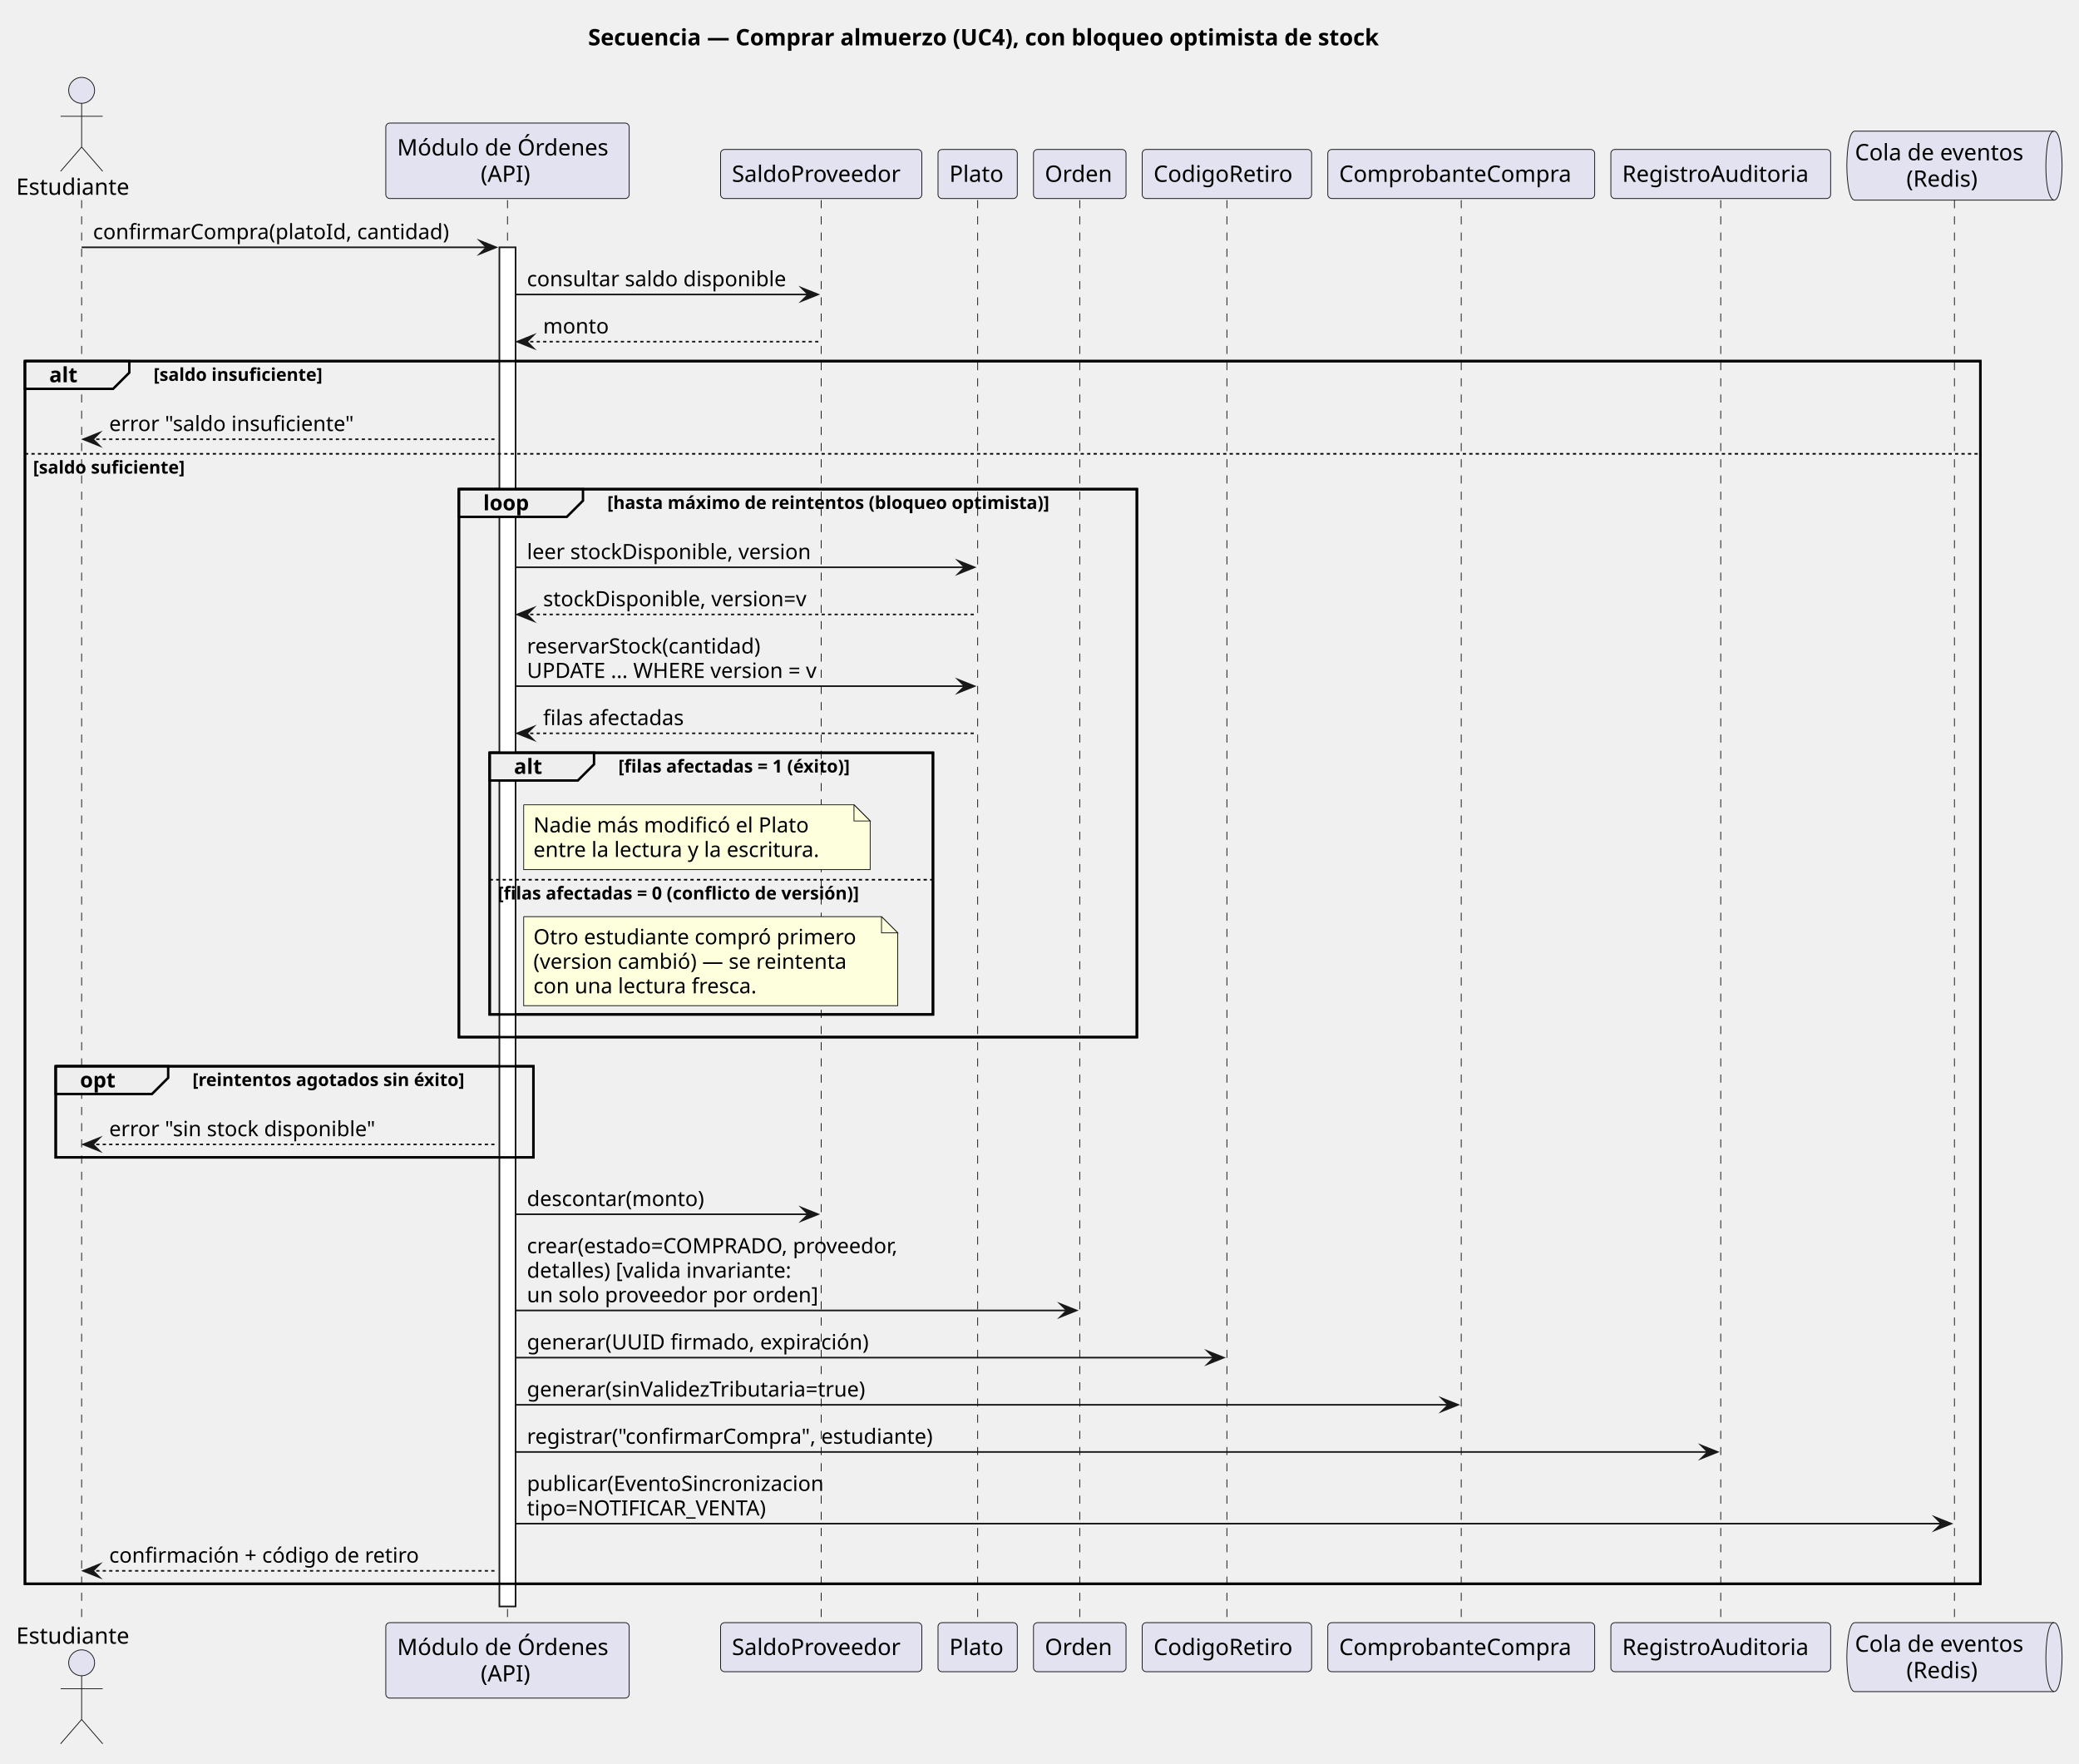
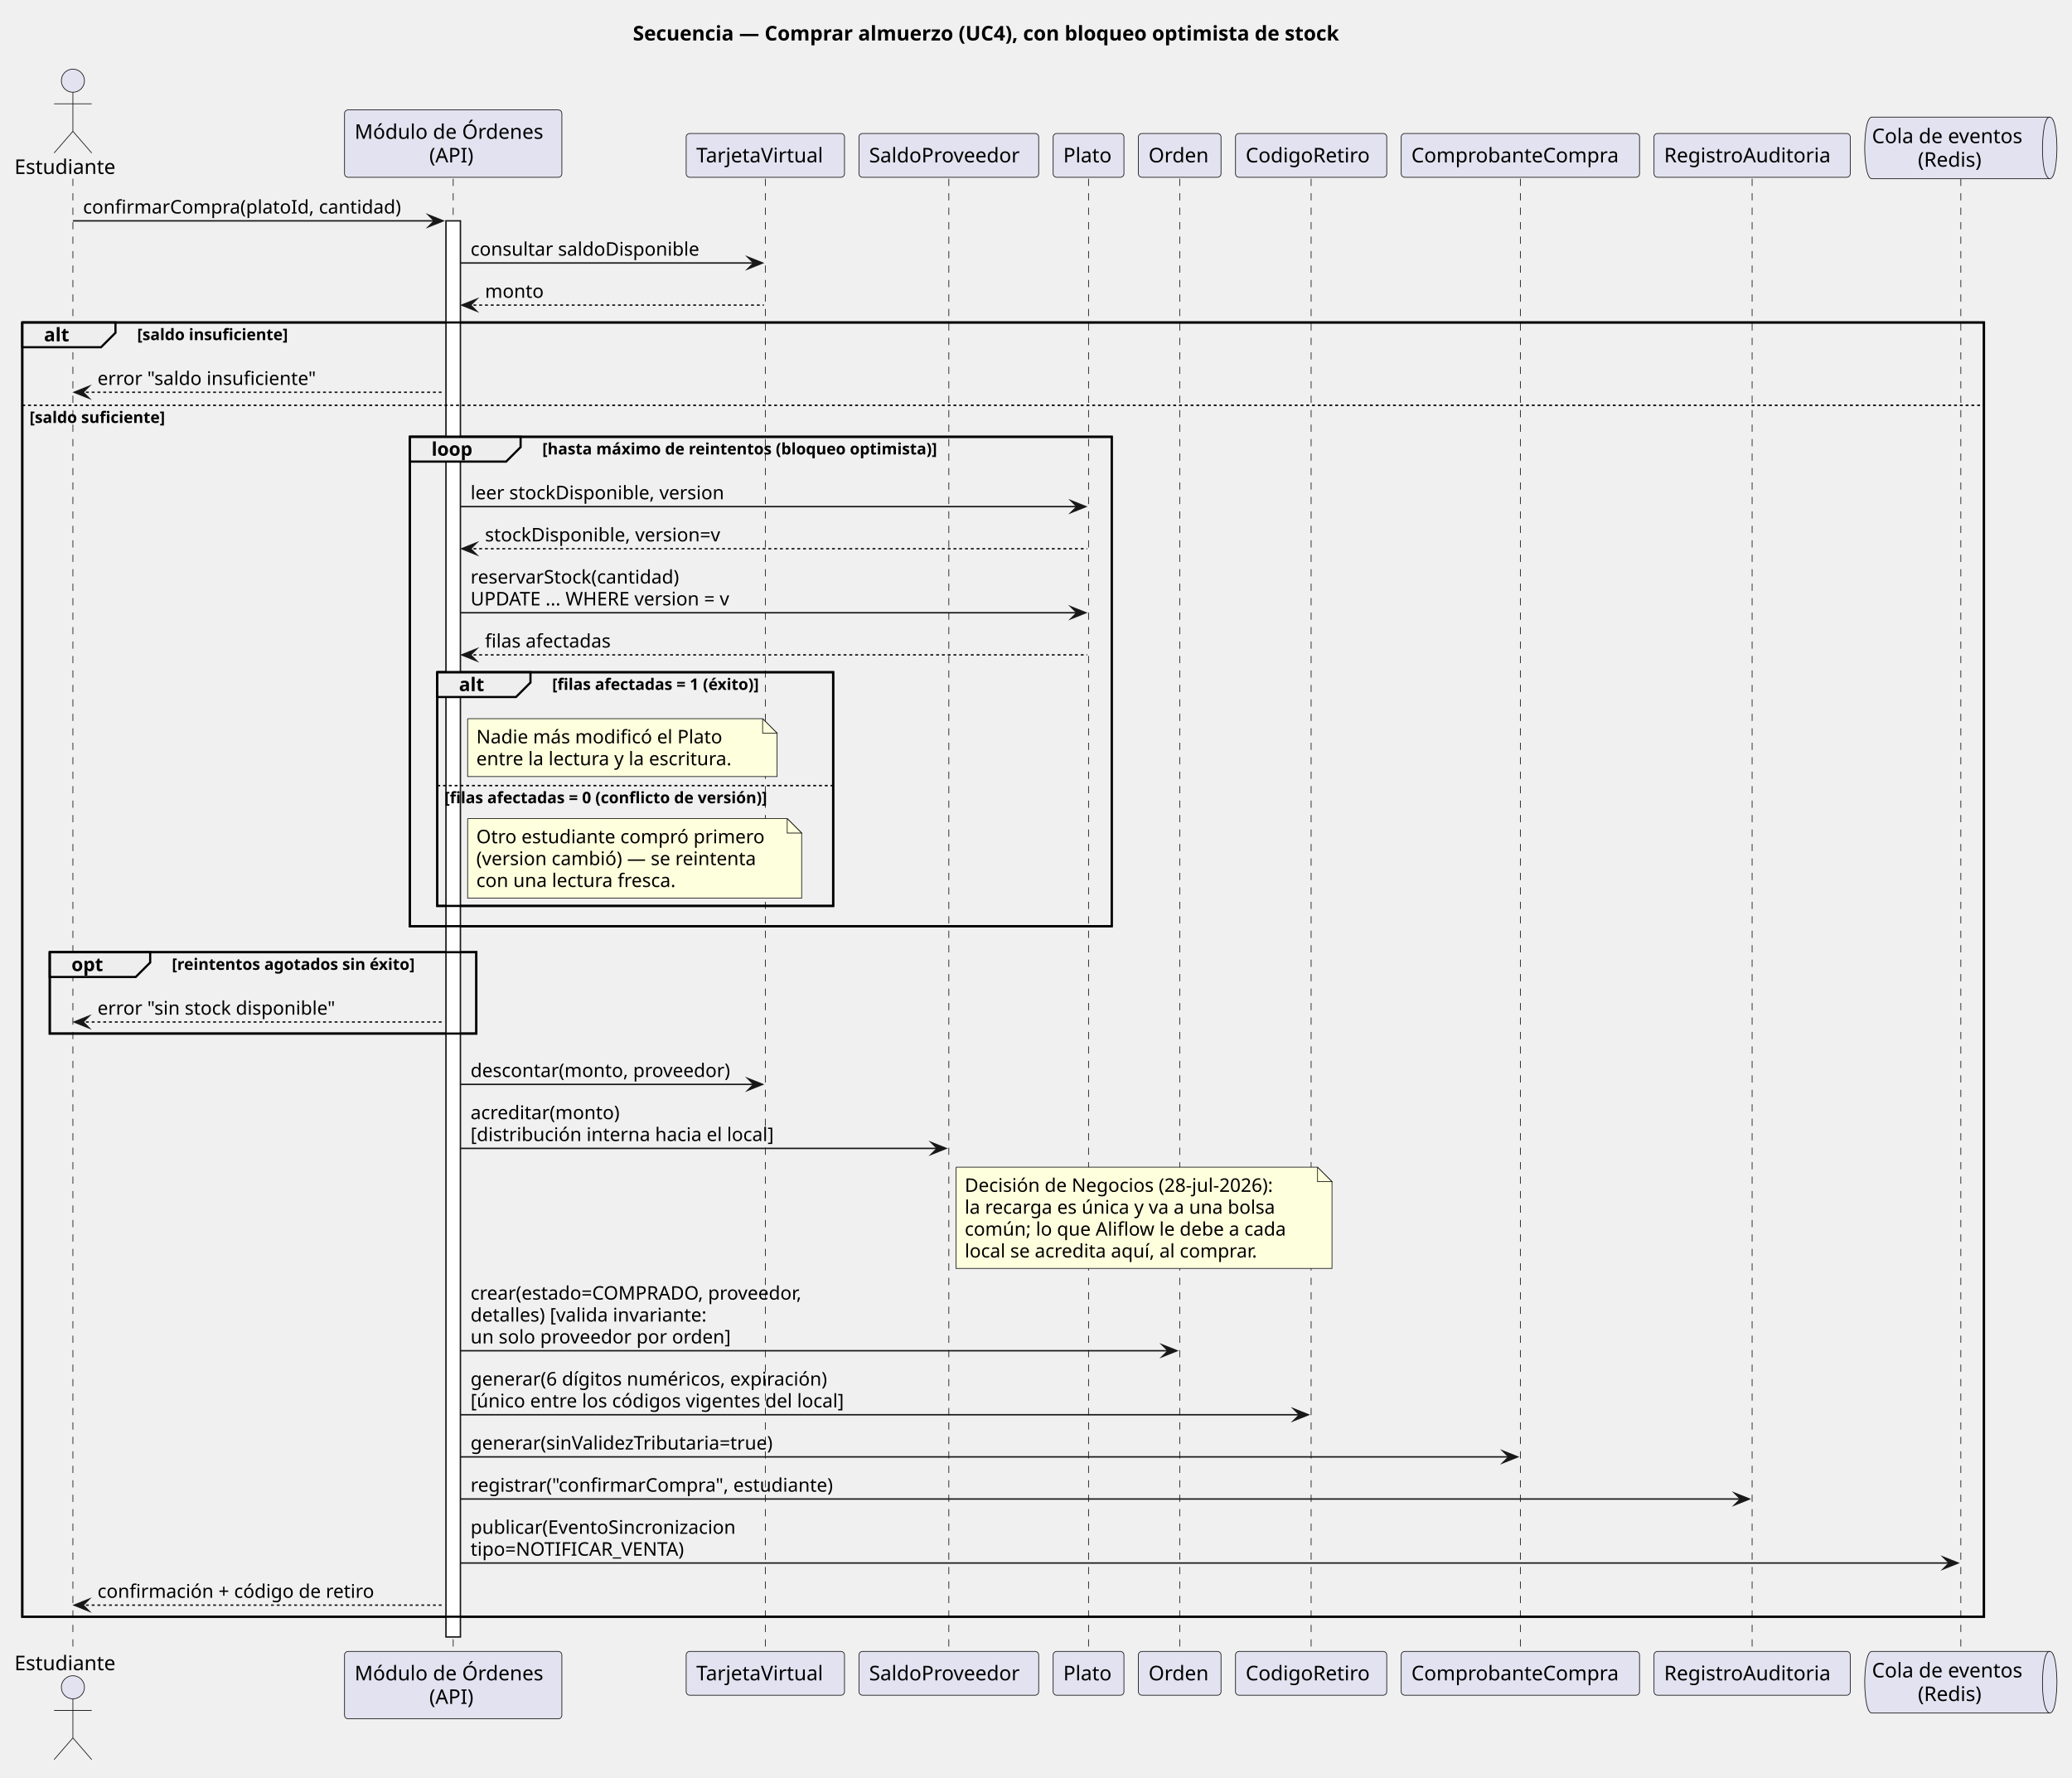
- <svg xmlns="http://www.w3.org/2000/svg" version="1.1" data-diagram-type="SEQUENCE" style="width:1284px;height:1089px;background:#FFFFFF;" width="1284px" height="1089px" viewBox="0 0 1284 1089" zoomAndPan="magnify" preserveAspectRatio="none" contentStyleType="text/css">
+ <svg xmlns="http://www.w3.org/2000/svg" version="1.1" data-diagram-type="SEQUENCE" style="width:1433px;height:1229px;background:#FFFFFF;" width="1433px" height="1229px" viewBox="0 0 1433 1229" zoomAndPan="magnify" preserveAspectRatio="none" contentStyleType="text/css">
  <defs />
  <g font-family="sans-serif" lengthAdjust="spacing">
    <g class="title" data-source-line="1">
-       <text x="363.212" y="27.995" fill="#000" font-size="14" textLength="556.124" font-weight="700">Secuencia — Comprar almuerzo (UC4), con bloqueo optimista de stock</text>
+       <text x="437.726" y="27.995" fill="#000" font-size="14" textLength="556.124" font-weight="700">Secuencia — Comprar almuerzo (UC4), con bloqueo optimista de stock</text>
    </g>
-     <rect x="15.417" y="222.992" width="1207.659" height="755.063" fill="none" style="stroke:#000;stroke-width:1.5;" />
-     <rect x="283.429" y="302.063" width="418.712" height="338.398" fill="none" style="stroke:#000;stroke-width:1.5;" />
+     <rect x="15.417" y="222.992" width="1356.688" height="894.992" fill="none" style="stroke:#000;stroke-width:1.5;" />
+     <rect x="283.429" y="302.063" width="485.407" height="338.398" fill="none" style="stroke:#000;stroke-width:1.5;" />
    <rect x="302.429" y="464.859" width="273.78" height="161.602" fill="none" style="stroke:#000;stroke-width:1.5;" />
    <rect x="34.417" y="658.461" width="295.013" height="56.266" fill="none" style="stroke:#000;stroke-width:1.5;" />
    <g>
-       <rect x="46.917" y="123.594" width="8" height="878.461" fill="#000" fill-opacity="0" />
-       <line x1="50.417" y1="123.594" x2="50.417" y2="1002.055" style="stroke:#181818;stroke-width:0.5;stroke-dasharray:5,5;" />
+       <rect x="46.917" y="123.594" width="8" height="1018.391" fill="#000" fill-opacity="0" />
+       <line x1="50.417" y1="123.594" x2="50.417" y2="1141.984" style="stroke:#181818;stroke-width:0.5;stroke-dasharray:5,5;" />
    </g>
    <g>
-       <rect x="309.929" y="123.594" width="8" height="878.461" fill="#000" fill-opacity="0" />
-       <line x1="313.429" y1="123.594" x2="313.429" y2="1002.055" style="stroke:#181818;stroke-width:0.5;stroke-dasharray:5,5;" />
+       <rect x="309.929" y="123.594" width="8" height="1018.391" fill="#000" fill-opacity="0" />
+       <line x1="313.429" y1="123.594" x2="313.429" y2="1141.984" style="stroke:#181818;stroke-width:0.5;stroke-dasharray:5,5;" />
    </g>
    <g>
-       <rect x="308.429" y="152.727" width="10" height="839.328" fill="#FFF" style="stroke:#181818;stroke-width:1;" />
+       <rect x="308.429" y="152.727" width="10" height="979.258" fill="#FFF" style="stroke:#181818;stroke-width:1;" />
    </g>
    <g>
-       <rect x="503.678" y="123.594" width="8" height="878.461" fill="#000" fill-opacity="0" />
-       <line x1="507.178" y1="123.594" x2="507.178" y2="1002.055" style="stroke:#181818;stroke-width:0.5;stroke-dasharray:5,5;" />
+       <rect x="525.806" y="123.594" width="8" height="1018.391" fill="#000" fill-opacity="0" />
+       <line x1="529.306" y1="123.594" x2="529.306" y2="1141.984" style="stroke:#181818;stroke-width:0.5;stroke-dasharray:5,5;" />
    </g>
    <g>
-       <rect x="600.307" y="123.594" width="8" height="878.461" fill="#000" fill-opacity="0" />
-       <line x1="603.807" y1="123.594" x2="603.807" y2="1002.055" style="stroke:#181818;stroke-width:0.5;stroke-dasharray:5,5;" />
+       <rect x="652.708" y="123.594" width="8" height="1018.391" fill="#000" fill-opacity="0" />
+       <line x1="656.208" y1="123.594" x2="656.208" y2="1141.984" style="stroke:#181818;stroke-width:0.5;stroke-dasharray:5,5;" />
    </g>
    <g>
-       <rect x="663.364" y="123.594" width="8" height="878.461" fill="#000" fill-opacity="0" />
-       <line x1="666.864" y1="123.594" x2="666.864" y2="1002.055" style="stroke:#181818;stroke-width:0.5;stroke-dasharray:5,5;" />
+       <rect x="749.336" y="123.594" width="8" height="1018.391" fill="#000" fill-opacity="0" />
+       <line x1="752.836" y1="123.594" x2="752.836" y2="1141.984" style="stroke:#181818;stroke-width:0.5;stroke-dasharray:5,5;" />
    </g>
    <g>
-       <rect x="754.243" y="123.594" width="8" height="878.461" fill="#000" fill-opacity="0" />
-       <line x1="757.743" y1="123.594" x2="757.743" y2="1002.055" style="stroke:#181818;stroke-width:0.5;stroke-dasharray:5,5;" />
+       <rect x="812.393" y="123.594" width="8" height="1018.391" fill="#000" fill-opacity="0" />
+       <line x1="815.893" y1="123.594" x2="815.893" y2="1141.984" style="stroke:#181818;stroke-width:0.5;stroke-dasharray:5,5;" />
    </g>
    <g>
-       <rect x="898.962" y="123.594" width="8" height="878.461" fill="#000" fill-opacity="0" />
-       <line x1="902.462" y1="123.594" x2="902.462" y2="1002.055" style="stroke:#181818;stroke-width:0.5;stroke-dasharray:5,5;" />
+       <rect x="903.272" y="123.594" width="8" height="1018.391" fill="#000" fill-opacity="0" />
+       <line x1="906.772" y1="123.594" x2="906.772" y2="1141.984" style="stroke:#181818;stroke-width:0.5;stroke-dasharray:5,5;" />
    </g>
    <g>
-       <rect x="1059.24" y="123.594" width="8" height="878.461" fill="#000" fill-opacity="0" />
-       <line x1="1062.74" y1="123.594" x2="1062.74" y2="1002.055" style="stroke:#181818;stroke-width:0.5;stroke-dasharray:5,5;" />
+       <rect x="1047.992" y="123.594" width="8" height="1018.391" fill="#000" fill-opacity="0" />
+       <line x1="1051.492" y1="123.594" x2="1051.492" y2="1141.984" style="stroke:#181818;stroke-width:0.5;stroke-dasharray:5,5;" />
    </g>
    <g>
-       <rect x="1203.576" y="123.594" width="8" height="878.461" fill="#000" fill-opacity="0" />
-       <line x1="1207.076" y1="123.594" x2="1207.076" y2="1002.055" style="stroke:#181818;stroke-width:0.5;stroke-dasharray:5,5;" />
+       <rect x="1208.27" y="123.594" width="8" height="1018.391" fill="#000" fill-opacity="0" />
+       <line x1="1211.77" y1="123.594" x2="1211.77" y2="1141.984" style="stroke:#181818;stroke-width:0.5;stroke-dasharray:5,5;" />
+     </g>
+     <g>
+       <rect x="1352.605" y="123.594" width="8" height="1018.391" fill="#000" fill-opacity="0" />
+       <line x1="1356.105" y1="123.594" x2="1356.105" y2="1141.984" style="stroke:#181818;stroke-width:0.5;stroke-dasharray:5,5;" />
    </g>
    <text x="10" y="120.292" fill="#000" font-size="14" textLength="74.833">Estudiante</text>
    <ellipse cx="50.417" cy="55.797" rx="8" ry="8" fill="#E2E2F0" style="stroke:#181818;stroke-width:0.5;" />
    <path d="M50.417,63.797 L50.417,90.797 M37.417,71.797 L63.417,71.797 M50.417,90.797 L37.417,105.797 M50.417,90.797 L63.417,105.797" style="stroke:#181818;stroke-width:0.5;" fill="none" />
    <rect x="238.271" y="76" width="150.315" height="46.594" fill="#E2E2F0" style="stroke:#181818;stroke-width:0.5;" rx="2.5" ry="2.5" />
    <text x="245.271" y="95.995" fill="#000" font-size="14" textLength="136.315">Módulo de Órdenes</text>
    <text x="296.893" y="112.292" fill="#000" font-size="14" textLength="33.072">(API)</text>
-     <rect x="445.033" y="92.297" width="124.291" height="30.297" fill="#E2E2F0" style="stroke:#181818;stroke-width:0.5;" rx="2.5" ry="2.5" />
-     <text x="452.033" y="112.292" fill="#000" font-size="14" textLength="110.291">SaldoProveedor</text>
-     <rect x="579.324" y="92.297" width="48.966" height="30.297" fill="#E2E2F0" style="stroke:#181818;stroke-width:0.5;" rx="2.5" ry="2.5" />
-     <text x="586.324" y="112.292" fill="#000" font-size="14" textLength="34.966">Plato</text>
-     <rect x="638.29" y="92.297" width="57.148" height="30.297" fill="#E2E2F0" style="stroke:#181818;stroke-width:0.5;" rx="2.5" ry="2.5" />
-     <text x="645.29" y="112.292" fill="#000" font-size="14" textLength="43.148">Orden</text>
-     <rect x="705.438" y="92.297" width="104.61" height="30.297" fill="#E2E2F0" style="stroke:#181818;stroke-width:0.5;" rx="2.5" ry="2.5" />
-     <text x="712.438" y="112.292" fill="#000" font-size="14" textLength="90.61">CodigoRetiro</text>
-     <rect x="820.048" y="92.297" width="164.828" height="30.297" fill="#E2E2F0" style="stroke:#181818;stroke-width:0.5;" rx="2.5" ry="2.5" />
-     <text x="827.048" y="112.292" fill="#000" font-size="14" textLength="150.828">ComprobanteCompra</text>
-     <rect x="994.876" y="92.297" width="135.728" height="30.297" fill="#E2E2F0" style="stroke:#181818;stroke-width:0.5;" rx="2.5" ry="2.5" />
-     <text x="1001.876" y="112.292" fill="#000" font-size="14" textLength="121.728">RegistroAuditoria</text>
-     <path d="M1145.604,81 L1268.547,81 C1273.547,81 1273.547,102.297 1273.547,102.297 C1273.547,102.297 1273.547,123.594 1268.547,123.594 L1145.604,123.594 C1140.604,123.594 1140.604,102.297 1140.604,102.297 C1140.604,102.297 1140.604,81 1145.604,81" style="stroke:#181818;stroke-width:0.5;" fill="#E2E2F0" />
-     <path d="M1268.547,81 C1263.547,81 1263.547,102.297 1263.547,102.297 C1263.547,123.594 1268.547,123.594 1268.547,123.594" style="stroke:#181818;stroke-width:0.5;" fill="none" />
-     <text x="1145.604" y="98.995" fill="#000" font-size="14" textLength="112.943">Cola de eventos</text>
-     <text x="1177.408" y="115.292" fill="#000" font-size="14" textLength="49.335">(Redis)</text>
-     <text x="10" y="1015.05" fill="#000" font-size="14" textLength="74.833">Estudiante</text>
-     <ellipse cx="50.417" cy="1026.852" rx="8" ry="8" fill="#E2E2F0" style="stroke:#181818;stroke-width:0.5;" />
-     <path d="M50.417,1034.852 L50.417,1061.852 M37.417,1042.852 L63.417,1042.852 M50.417,1061.852 L37.417,1076.852 M50.417,1061.852 L63.417,1076.852" style="stroke:#181818;stroke-width:0.5;" fill="none" />
-     <rect x="238.271" y="1002.055" width="150.315" height="46.594" fill="#E2E2F0" style="stroke:#181818;stroke-width:0.5;" rx="2.5" ry="2.5" />
-     <text x="245.271" y="1022.05" fill="#000" font-size="14" textLength="136.315">Módulo de Órdenes</text>
-     <text x="296.893" y="1038.347" fill="#000" font-size="14" textLength="33.072">(API)</text>
-     <rect x="445.033" y="1002.055" width="124.291" height="30.297" fill="#E2E2F0" style="stroke:#181818;stroke-width:0.5;" rx="2.5" ry="2.5" />
-     <text x="452.033" y="1022.05" fill="#000" font-size="14" textLength="110.291">SaldoProveedor</text>
-     <rect x="579.324" y="1002.055" width="48.966" height="30.297" fill="#E2E2F0" style="stroke:#181818;stroke-width:0.5;" rx="2.5" ry="2.5" />
-     <text x="586.324" y="1022.05" fill="#000" font-size="14" textLength="34.966">Plato</text>
-     <rect x="638.29" y="1002.055" width="57.148" height="30.297" fill="#E2E2F0" style="stroke:#181818;stroke-width:0.5;" rx="2.5" ry="2.5" />
-     <text x="645.29" y="1022.05" fill="#000" font-size="14" textLength="43.148">Orden</text>
-     <rect x="705.438" y="1002.055" width="104.61" height="30.297" fill="#E2E2F0" style="stroke:#181818;stroke-width:0.5;" rx="2.5" ry="2.5" />
-     <text x="712.438" y="1022.05" fill="#000" font-size="14" textLength="90.61">CodigoRetiro</text>
-     <rect x="820.048" y="1002.055" width="164.828" height="30.297" fill="#E2E2F0" style="stroke:#181818;stroke-width:0.5;" rx="2.5" ry="2.5" />
-     <text x="827.048" y="1022.05" fill="#000" font-size="14" textLength="150.828">ComprobanteCompra</text>
-     <rect x="994.876" y="1002.055" width="135.728" height="30.297" fill="#E2E2F0" style="stroke:#181818;stroke-width:0.5;" rx="2.5" ry="2.5" />
-     <text x="1001.876" y="1022.05" fill="#000" font-size="14" textLength="121.728">RegistroAuditoria</text>
-     <path d="M1145.604,1002.055 L1268.547,1002.055 C1273.547,1002.055 1273.547,1023.352 1273.547,1023.352 C1273.547,1023.352 1273.547,1044.648 1268.547,1044.648 L1145.604,1044.648 C1140.604,1044.648 1140.604,1023.352 1140.604,1023.352 C1140.604,1023.352 1140.604,1002.055 1145.604,1002.055" style="stroke:#181818;stroke-width:0.5;" fill="#E2E2F0" />
-     <path d="M1268.547,1002.055 C1263.547,1002.055 1263.547,1023.352 1263.547,1023.352 C1263.547,1044.648 1268.547,1044.648 1268.547,1044.648" style="stroke:#181818;stroke-width:0.5;" fill="none" />
-     <text x="1145.604" y="1020.05" fill="#000" font-size="14" textLength="112.943">Cola de eventos</text>
-     <text x="1177.408" y="1036.347" fill="#000" font-size="14" textLength="49.335">(Redis)</text>
+     <rect x="474.55" y="92.297" width="109.512" height="30.297" fill="#E2E2F0" style="stroke:#181818;stroke-width:0.5;" rx="2.5" ry="2.5" />
+     <text x="481.55" y="112.292" fill="#000" font-size="14" textLength="95.512">TarjetaVirtual</text>
+     <rect x="594.062" y="92.297" width="124.291" height="30.297" fill="#E2E2F0" style="stroke:#181818;stroke-width:0.5;" rx="2.5" ry="2.5" />
+     <text x="601.062" y="112.292" fill="#000" font-size="14" textLength="110.291">SaldoProveedor</text>
+     <rect x="728.353" y="92.297" width="48.966" height="30.297" fill="#E2E2F0" style="stroke:#181818;stroke-width:0.5;" rx="2.5" ry="2.5" />
+     <text x="735.353" y="112.292" fill="#000" font-size="14" textLength="34.966">Plato</text>
+     <rect x="787.319" y="92.297" width="57.148" height="30.297" fill="#E2E2F0" style="stroke:#181818;stroke-width:0.5;" rx="2.5" ry="2.5" />
+     <text x="794.319" y="112.292" fill="#000" font-size="14" textLength="43.148">Orden</text>
+     <rect x="854.467" y="92.297" width="104.61" height="30.297" fill="#E2E2F0" style="stroke:#181818;stroke-width:0.5;" rx="2.5" ry="2.5" />
+     <text x="861.467" y="112.292" fill="#000" font-size="14" textLength="90.61">CodigoRetiro</text>
+     <rect x="969.078" y="92.297" width="164.828" height="30.297" fill="#E2E2F0" style="stroke:#181818;stroke-width:0.5;" rx="2.5" ry="2.5" />
+     <text x="976.078" y="112.292" fill="#000" font-size="14" textLength="150.828">ComprobanteCompra</text>
+     <rect x="1143.906" y="92.297" width="135.728" height="30.297" fill="#E2E2F0" style="stroke:#181818;stroke-width:0.5;" rx="2.5" ry="2.5" />
+     <text x="1150.906" y="112.292" fill="#000" font-size="14" textLength="121.728">RegistroAuditoria</text>
+     <path d="M1294.633,81 L1417.577,81 C1422.577,81 1422.577,102.297 1422.577,102.297 C1422.577,102.297 1422.577,123.594 1417.577,123.594 L1294.633,123.594 C1289.633,123.594 1289.633,102.297 1289.633,102.297 C1289.633,102.297 1289.633,81 1294.633,81" style="stroke:#181818;stroke-width:0.5;" fill="#E2E2F0" />
+     <path d="M1417.577,81 C1412.577,81 1412.577,102.297 1412.577,102.297 C1412.577,123.594 1417.577,123.594 1417.577,123.594" style="stroke:#181818;stroke-width:0.5;" fill="none" />
+     <text x="1294.633" y="98.995" fill="#000" font-size="14" textLength="112.943">Cola de eventos</text>
+     <text x="1326.438" y="115.292" fill="#000" font-size="14" textLength="49.335">(Redis)</text>
+     <text x="10" y="1154.979" fill="#000" font-size="14" textLength="74.833">Estudiante</text>
+     <ellipse cx="50.417" cy="1166.781" rx="8" ry="8" fill="#E2E2F0" style="stroke:#181818;stroke-width:0.5;" />
+     <path d="M50.417,1174.781 L50.417,1201.781 M37.417,1182.781 L63.417,1182.781 M50.417,1201.781 L37.417,1216.781 M50.417,1201.781 L63.417,1216.781" style="stroke:#181818;stroke-width:0.5;" fill="none" />
+     <rect x="238.271" y="1141.984" width="150.315" height="46.594" fill="#E2E2F0" style="stroke:#181818;stroke-width:0.5;" rx="2.5" ry="2.5" />
+     <text x="245.271" y="1161.979" fill="#000" font-size="14" textLength="136.315">Módulo de Órdenes</text>
+     <text x="296.893" y="1178.276" fill="#000" font-size="14" textLength="33.072">(API)</text>
+     <rect x="474.55" y="1141.984" width="109.512" height="30.297" fill="#E2E2F0" style="stroke:#181818;stroke-width:0.5;" rx="2.5" ry="2.5" />
+     <text x="481.55" y="1161.979" fill="#000" font-size="14" textLength="95.512">TarjetaVirtual</text>
+     <rect x="594.062" y="1141.984" width="124.291" height="30.297" fill="#E2E2F0" style="stroke:#181818;stroke-width:0.5;" rx="2.5" ry="2.5" />
+     <text x="601.062" y="1161.979" fill="#000" font-size="14" textLength="110.291">SaldoProveedor</text>
+     <rect x="728.353" y="1141.984" width="48.966" height="30.297" fill="#E2E2F0" style="stroke:#181818;stroke-width:0.5;" rx="2.5" ry="2.5" />
+     <text x="735.353" y="1161.979" fill="#000" font-size="14" textLength="34.966">Plato</text>
+     <rect x="787.319" y="1141.984" width="57.148" height="30.297" fill="#E2E2F0" style="stroke:#181818;stroke-width:0.5;" rx="2.5" ry="2.5" />
+     <text x="794.319" y="1161.979" fill="#000" font-size="14" textLength="43.148">Orden</text>
+     <rect x="854.467" y="1141.984" width="104.61" height="30.297" fill="#E2E2F0" style="stroke:#181818;stroke-width:0.5;" rx="2.5" ry="2.5" />
+     <text x="861.467" y="1161.979" fill="#000" font-size="14" textLength="90.61">CodigoRetiro</text>
+     <rect x="969.078" y="1141.984" width="164.828" height="30.297" fill="#E2E2F0" style="stroke:#181818;stroke-width:0.5;" rx="2.5" ry="2.5" />
+     <text x="976.078" y="1161.979" fill="#000" font-size="14" textLength="150.828">ComprobanteCompra</text>
+     <rect x="1143.906" y="1141.984" width="135.728" height="30.297" fill="#E2E2F0" style="stroke:#181818;stroke-width:0.5;" rx="2.5" ry="2.5" />
+     <text x="1150.906" y="1161.979" fill="#000" font-size="14" textLength="121.728">RegistroAuditoria</text>
+     <path d="M1294.633,1141.984 L1417.577,1141.984 C1422.577,1141.984 1422.577,1163.281 1422.577,1163.281 C1422.577,1163.281 1422.577,1184.578 1417.577,1184.578 L1294.633,1184.578 C1289.633,1184.578 1289.633,1163.281 1289.633,1163.281 C1289.633,1163.281 1289.633,1141.984 1294.633,1141.984" style="stroke:#181818;stroke-width:0.5;" fill="#E2E2F0" />
+     <path d="M1417.577,1141.984 C1412.577,1141.984 1412.577,1163.281 1412.577,1163.281 C1412.577,1184.578 1417.577,1184.578 1417.577,1184.578" style="stroke:#181818;stroke-width:0.5;" fill="none" />
+     <text x="1294.633" y="1159.979" fill="#000" font-size="14" textLength="112.943">Cola de eventos</text>
+     <text x="1326.438" y="1176.276" fill="#000" font-size="14" textLength="49.335">(Redis)</text>
    <polygon points="296.429,148.727,306.429,152.727,296.429,156.727,300.429,152.727" fill="#181818" style="stroke:#181818;stroke-width:1;stroke-linejoin:miter;stroke-miterlimit:10;" />
    <line x1="50.417" y1="152.727" x2="302.429" y2="152.727" style="stroke:#181818;stroke-width:1;" />
    <text x="57.417" y="147.661" fill="#000" font-size="13" textLength="234.013">confirmarCompra(platoId, cantidad)</text>
-     <polygon points="495.178,177.859,505.178,181.859,495.178,185.859,499.178,181.859" fill="#181818" style="stroke:#181818;stroke-width:1;stroke-linejoin:miter;stroke-miterlimit:10;" />
-     <line x1="318.429" y1="181.859" x2="501.178" y2="181.859" style="stroke:#181818;stroke-width:1;" />
-     <text x="325.429" y="176.793" fill="#000" font-size="13" textLength="169.749">consultar saldo disponible</text>
+     <polygon points="517.306,177.859,527.306,181.859,517.306,185.859,521.306,181.859" fill="#181818" style="stroke:#181818;stroke-width:1;stroke-linejoin:miter;stroke-miterlimit:10;" />
+     <line x1="318.429" y1="181.859" x2="523.306" y2="181.859" style="stroke:#181818;stroke-width:1;" />
+     <text x="325.429" y="176.793" fill="#000" font-size="13" textLength="167.375">consultar saldoDisponible</text>
    <polygon points="329.429,206.992,319.429,210.992,329.429,214.992,325.429,210.992" fill="#181818" style="stroke:#181818;stroke-width:1;stroke-linejoin:miter;stroke-miterlimit:10;" />
-     <line x1="323.429" y1="210.992" x2="506.178" y2="210.992" style="stroke:#181818;stroke-width:1;stroke-dasharray:2,2;" />
+     <line x1="323.429" y1="210.992" x2="528.306" y2="210.992" style="stroke:#181818;stroke-width:1;stroke-dasharray:2,2;" />
    <text x="335.429" y="205.926" fill="#000" font-size="13" textLength="41.907">monto</text>
    <path d="M15.417,222.992 L79.859,222.992 L79.859,230.125 L69.859,240.125 L15.417,240.125 L15.417,222.992" style="stroke:#000;stroke-width:1.5;" fill="#EEE" />
-     <rect x="15.417" y="222.992" width="1207.659" height="755.063" fill="none" style="stroke:#000;stroke-width:1.5;" />
+     <rect x="15.417" y="222.992" width="1356.688" height="894.992" fill="none" style="stroke:#000;stroke-width:1.5;" />
    <text x="30.417" y="236.059" fill="#000" font-size="13" textLength="19.443" font-weight="700">alt</text>
    <text x="94.859" y="235.203" fill="#000" font-size="11" textLength="119.894" font-weight="700">[saldo insuficiente]</text>
    <polygon points="61.417,267.258,51.417,271.258,61.417,275.258,57.417,271.258" fill="#181818" style="stroke:#181818;stroke-width:1;stroke-linejoin:miter;stroke-miterlimit:10;" />
    <line x1="55.417" y1="271.258" x2="307.429" y2="271.258" style="stroke:#181818;stroke-width:1;stroke-dasharray:2,2;" />
    <text x="67.417" y="266.192" fill="#000" font-size="13" textLength="161.91">error "saldo insuficiente"</text>
-     <line x1="15.417" y1="280.258" x2="1223.076" y2="280.258" style="stroke:#000;stroke-width:1;stroke-dasharray:2,2;" />
+     <line x1="15.417" y1="280.258" x2="1372.105" y2="280.258" style="stroke:#000;stroke-width:1;stroke-dasharray:2,2;" />
    <text x="20.417" y="292.468" fill="#000" font-size="11" textLength="108.292" font-weight="700">[saldo suficiente]</text>
    <path d="M283.429,302.063 L360.053,302.063 L360.053,309.195 L350.053,319.195 L283.429,319.195 L283.429,302.063" style="stroke:#000;stroke-width:1.5;" fill="#EEE" />
-     <rect x="283.429" y="302.063" width="418.712" height="338.398" fill="none" style="stroke:#000;stroke-width:1.5;" />
+     <rect x="283.429" y="302.063" width="485.407" height="338.398" fill="none" style="stroke:#000;stroke-width:1.5;" />
    <text x="298.429" y="315.129" fill="#000" font-size="13" textLength="31.624" font-weight="700">loop</text>
    <text x="375.053" y="314.273" fill="#000" font-size="11" textLength="311.088" font-weight="700">[hasta máximo de reintentos (bloqueo optimista)]</text>
-     <polygon points="591.807,346.328,601.807,350.328,591.807,354.328,595.807,350.328" fill="#181818" style="stroke:#181818;stroke-width:1;stroke-linejoin:miter;stroke-miterlimit:10;" />
-     <line x1="318.429" y1="350.328" x2="597.807" y2="350.328" style="stroke:#181818;stroke-width:1;" />
+     <polygon points="740.836,346.328,750.836,350.328,740.836,354.328,744.836,350.328" fill="#181818" style="stroke:#181818;stroke-width:1;stroke-linejoin:miter;stroke-miterlimit:10;" />
+     <line x1="318.429" y1="350.328" x2="746.836" y2="350.328" style="stroke:#181818;stroke-width:1;" />
    <text x="325.429" y="345.262" fill="#000" font-size="13" textLength="187.776">leer stockDisponible, version</text>
    <polygon points="329.429,375.461,319.429,379.461,329.429,383.461,325.429,379.461" fill="#181818" style="stroke:#181818;stroke-width:1;stroke-linejoin:miter;stroke-miterlimit:10;" />
-     <line x1="323.429" y1="379.461" x2="602.807" y2="379.461" style="stroke:#181818;stroke-width:1;stroke-dasharray:2,2;" />
+     <line x1="323.429" y1="379.461" x2="751.836" y2="379.461" style="stroke:#181818;stroke-width:1;stroke-dasharray:2,2;" />
    <text x="335.429" y="374.395" fill="#000" font-size="13" textLength="177.277">stockDisponible, version=v</text>
-     <polygon points="591.807,419.727,601.807,423.727,591.807,427.727,595.807,423.727" fill="#181818" style="stroke:#181818;stroke-width:1;stroke-linejoin:miter;stroke-miterlimit:10;" />
-     <line x1="318.429" y1="423.727" x2="597.807" y2="423.727" style="stroke:#181818;stroke-width:1;" />
+     <polygon points="740.836,419.727,750.836,423.727,740.836,427.727,744.836,423.727" fill="#181818" style="stroke:#181818;stroke-width:1;stroke-linejoin:miter;stroke-miterlimit:10;" />
+     <line x1="318.429" y1="423.727" x2="746.836" y2="423.727" style="stroke:#181818;stroke-width:1;" />
    <text x="325.429" y="403.528" fill="#000" font-size="13" textLength="157.117">reservarStock(cantidad)</text>
    <text x="325.429" y="418.661" fill="#000" font-size="13" textLength="199.761">UPDATE ... WHERE version = v</text>
    <polygon points="329.429,448.859,319.429,452.859,329.429,456.859,325.429,452.859" fill="#181818" style="stroke:#181818;stroke-width:1;stroke-linejoin:miter;stroke-miterlimit:10;" />
-     <line x1="323.429" y1="452.859" x2="602.807" y2="452.859" style="stroke:#181818;stroke-width:1;stroke-dasharray:2,2;" />
+     <line x1="323.429" y1="452.859" x2="751.836" y2="452.859" style="stroke:#181818;stroke-width:1;stroke-dasharray:2,2;" />
    <text x="335.429" y="447.793" fill="#000" font-size="13" textLength="94.415">filas afectadas</text>
    <path d="M302.429,464.859 L366.872,464.859 L366.872,471.992 L356.872,481.992 L302.429,481.992 L302.429,464.859" style="stroke:#000;stroke-width:1.5;" fill="#EEE" />
    <rect x="302.429" y="464.859" width="273.78" height="161.602" fill="none" style="stroke:#000;stroke-width:1.5;" />
    <text x="317.429" y="477.926" fill="#000" font-size="13" textLength="19.443" font-weight="700">alt</text>
    <text x="381.872" y="477.07" fill="#000" font-size="11" textLength="170.452" font-weight="700">[filas afectadas = 1 (éxito)]</text>
    <path d="M323.429,496.992 L323.429,536.992 L537.429,536.992 L537.429,506.992 L527.429,496.992 L323.429,496.992" style="stroke:#181818;stroke-width:0.5;" fill="#FEFFDD" />
    <path d="M527.429,496.992 L527.429,506.992 L537.429,506.992 L527.429,496.992" style="stroke:#181818;stroke-width:0.5;" fill="#FEFFDD" />
    <text x="329.429" y="514.059" fill="#000" font-size="13" textLength="181.333">Nadie más modificó el Plato</text>
    <text x="329.429" y="529.192" fill="#000" font-size="13" textLength="193.248">entre la lectura y la escritura.</text>
    <line x1="302.429" y1="543.258" x2="576.209" y2="543.258" style="stroke:#000;stroke-width:1;stroke-dasharray:2,2;" />
    <text x="307.429" y="555.468" fill="#000" font-size="11" textLength="261.637" font-weight="700">[filas afectadas = 0 (conflicto de versión)]</text>
    <path d="M323.429,566.063 L323.429,621.063 L554.429,621.063 L554.429,576.063 L544.429,566.063 L323.429,566.063" style="stroke:#181818;stroke-width:0.5;" fill="#FEFFDD" />
    <path d="M544.429,566.063 L544.429,576.063 L554.429,576.063 L544.429,566.063" style="stroke:#181818;stroke-width:0.5;" fill="#FEFFDD" />
    <text x="329.429" y="583.129" fill="#000" font-size="13" textLength="210.78">Otro estudiante compró primero</text>
    <text x="329.429" y="598.262" fill="#000" font-size="13" textLength="209.244">(version cambió) — se reintenta</text>
    <text x="329.429" y="613.395" fill="#000" font-size="13" textLength="149.525">con una lectura fresca.</text>
    <path d="M34.417,658.461 L103.868,658.461 L103.868,665.594 L93.868,675.594 L34.417,675.594 L34.417,658.461" style="stroke:#000;stroke-width:1.5;" fill="#EEE" />
    <rect x="34.417" y="658.461" width="295.013" height="56.266" fill="none" style="stroke:#000;stroke-width:1.5;" />
    <text x="49.417" y="671.528" fill="#000" font-size="13" textLength="24.451" font-weight="700">opt</text>
    <text x="118.868" y="670.671" fill="#000" font-size="11" textLength="192.747" font-weight="700">[reintentos agotados sin éxito]</text>
    <polygon points="61.417,702.727,51.417,706.727,61.417,710.727,57.417,706.727" fill="#181818" style="stroke:#181818;stroke-width:1;stroke-linejoin:miter;stroke-miterlimit:10;" />
    <line x1="55.417" y1="706.727" x2="307.429" y2="706.727" style="stroke:#181818;stroke-width:1;stroke-dasharray:2,2;" />
    <text x="67.417" y="701.661" fill="#000" font-size="13" textLength="176.021">error "sin stock disponible"</text>
-     <polygon points="495.178,745.859,505.178,749.859,495.178,753.859,499.178,749.859" fill="#181818" style="stroke:#181818;stroke-width:1;stroke-linejoin:miter;stroke-miterlimit:10;" />
-     <line x1="318.429" y1="749.859" x2="501.178" y2="749.859" style="stroke:#181818;stroke-width:1;" />
-     <text x="325.429" y="744.793" fill="#000" font-size="13" textLength="116.822">descontar(monto)</text>
-     <polygon points="654.864,805.258,664.864,809.258,654.864,813.258,658.864,809.258" fill="#181818" style="stroke:#181818;stroke-width:1;stroke-linejoin:miter;stroke-miterlimit:10;" />
-     <line x1="318.429" y1="809.258" x2="660.864" y2="809.258" style="stroke:#181818;stroke-width:1;" />
-     <text x="325.429" y="773.926" fill="#000" font-size="13" textLength="249.526">crear(estado=COMPRADO, proveedor,</text>
-     <text x="325.429" y="789.059" fill="#000" font-size="13" textLength="178.966">detalles) [valida invariante:</text>
-     <text x="325.429" y="804.192" fill="#000" font-size="13" textLength="190.5">un solo proveedor por orden]</text>
-     <polygon points="745.743,834.391,755.743,838.391,745.743,842.391,749.743,838.391" fill="#181818" style="stroke:#181818;stroke-width:1;stroke-linejoin:miter;stroke-miterlimit:10;" />
-     <line x1="318.429" y1="838.391" x2="751.743" y2="838.391" style="stroke:#181818;stroke-width:1;" />
-     <text x="325.429" y="833.325" fill="#000" font-size="13" textLength="224.745">generar(UUID firmado, expiración)</text>
-     <polygon points="890.462,863.523,900.462,867.523,890.462,871.523,894.462,867.523" fill="#181818" style="stroke:#181818;stroke-width:1;stroke-linejoin:miter;stroke-miterlimit:10;" />
-     <line x1="318.429" y1="867.523" x2="896.462" y2="867.523" style="stroke:#181818;stroke-width:1;" />
-     <text x="325.429" y="862.458" fill="#000" font-size="13" textLength="228.014">generar(sinValidezTributaria=true)</text>
-     <polygon points="1050.74,892.656,1060.74,896.656,1050.74,900.656,1054.74,896.656" fill="#181818" style="stroke:#181818;stroke-width:1;stroke-linejoin:miter;stroke-miterlimit:10;" />
-     <line x1="318.429" y1="896.656" x2="1056.74" y2="896.656" style="stroke:#181818;stroke-width:1;" />
-     <text x="325.429" y="891.59" fill="#000" font-size="13" textLength="269.477">registrar("confirmarCompra", estudiante)</text>
-     <polygon points="1195.076,936.922,1205.076,940.922,1195.076,944.922,1199.076,940.922" fill="#181818" style="stroke:#181818;stroke-width:1;stroke-linejoin:miter;stroke-miterlimit:10;" />
-     <line x1="318.429" y1="940.922" x2="1201.076" y2="940.922" style="stroke:#181818;stroke-width:1;" />
-     <text x="325.429" y="920.723" fill="#000" font-size="13" textLength="196.834">publicar(EventoSincronizacion</text>
-     <text x="325.429" y="935.856" fill="#000" font-size="13" textLength="161.091">tipo=NOTIFICAR_VENTA)</text>
-     <polygon points="61.417,966.055,51.417,970.055,61.417,974.055,57.417,970.055" fill="#181818" style="stroke:#181818;stroke-width:1;stroke-linejoin:miter;stroke-miterlimit:10;" />
-     <line x1="55.417" y1="970.055" x2="307.429" y2="970.055" style="stroke:#181818;stroke-width:1;stroke-dasharray:2,2;" />
-     <text x="67.417" y="964.989" fill="#000" font-size="13" textLength="206.648">confirmación + código de retiro</text>
+     <polygon points="517.306,745.859,527.306,749.859,517.306,753.859,521.306,749.859" fill="#181818" style="stroke:#181818;stroke-width:1;stroke-linejoin:miter;stroke-miterlimit:10;" />
+     <line x1="318.429" y1="749.859" x2="523.306" y2="749.859" style="stroke:#181818;stroke-width:1;" />
+     <text x="325.429" y="744.793" fill="#000" font-size="13" textLength="191.877">descontar(monto, proveedor)</text>
+     <polygon points="644.208,790.125,654.208,794.125,644.208,798.125,648.208,794.125" fill="#181818" style="stroke:#181818;stroke-width:1;stroke-linejoin:miter;stroke-miterlimit:10;" />
+     <line x1="318.429" y1="794.125" x2="650.208" y2="794.125" style="stroke:#181818;stroke-width:1;" />
+     <text x="325.429" y="773.926" fill="#000" font-size="13" textLength="110.779">acreditar(monto)</text>
+     <text x="325.429" y="789.059" fill="#000" font-size="13" textLength="226.135">[distribución interna hacia el local]</text>
+     <path d="M661.208,807.125 L661.208,877.125 L921.208,877.125 L921.208,817.125 L911.208,807.125 L661.208,807.125" style="stroke:#181818;stroke-width:0.5;" fill="#FEFFDD" />
+     <path d="M911.208,807.125 L911.208,817.125 L921.208,817.125 L911.208,807.125" style="stroke:#181818;stroke-width:0.5;" fill="#FEFFDD" />
+     <text x="667.208" y="824.192" fill="#000" font-size="13" textLength="232.4">Decisión de Negocios (28-jul-2026):</text>
+     <text x="667.208" y="839.325" fill="#000" font-size="13" textLength="234.952">la recarga es única y va a una bolsa</text>
+     <text x="667.208" y="854.458" fill="#000" font-size="13" textLength="239.903">común; lo que Aliflow le debe a cada</text>
+     <text x="667.208" y="869.59" fill="#000" font-size="13" textLength="221.692">local se acredita aquí, al comprar.</text>
+     <polygon points="803.893,930.055,813.893,934.055,803.893,938.055,807.893,934.055" fill="#181818" style="stroke:#181818;stroke-width:1;stroke-linejoin:miter;stroke-miterlimit:10;" />
+     <line x1="318.429" y1="934.055" x2="809.893" y2="934.055" style="stroke:#181818;stroke-width:1;" />
+     <text x="325.429" y="898.723" fill="#000" font-size="13" textLength="249.526">crear(estado=COMPRADO, proveedor,</text>
+     <text x="325.429" y="913.856" fill="#000" font-size="13" textLength="178.966">detalles) [valida invariante:</text>
+     <text x="325.429" y="928.989" fill="#000" font-size="13" textLength="190.5">un solo proveedor por orden]</text>
+     <polygon points="894.772,974.32,904.772,978.32,894.772,982.32,898.772,978.32" fill="#181818" style="stroke:#181818;stroke-width:1;stroke-linejoin:miter;stroke-miterlimit:10;" />
+     <line x1="318.429" y1="978.32" x2="900.772" y2="978.32" style="stroke:#181818;stroke-width:1;" />
+     <text x="325.429" y="958.122" fill="#000" font-size="13" textLength="265.427">generar(6 dígitos numéricos, expiración)</text>
+     <text x="325.429" y="973.254" fill="#000" font-size="13" textLength="278.903">[único entre los códigos vigentes del local]</text>
+     <polygon points="1039.492,1003.453,1049.492,1007.453,1039.492,1011.453,1043.492,1007.453" fill="#181818" style="stroke:#181818;stroke-width:1;stroke-linejoin:miter;stroke-miterlimit:10;" />
+     <line x1="318.429" y1="1007.453" x2="1045.492" y2="1007.453" style="stroke:#181818;stroke-width:1;" />
+     <text x="325.429" y="1002.387" fill="#000" font-size="13" textLength="228.014">generar(sinValidezTributaria=true)</text>
+     <polygon points="1199.77,1032.586,1209.77,1036.586,1199.77,1040.586,1203.77,1036.586" fill="#181818" style="stroke:#181818;stroke-width:1;stroke-linejoin:miter;stroke-miterlimit:10;" />
+     <line x1="318.429" y1="1036.586" x2="1205.77" y2="1036.586" style="stroke:#181818;stroke-width:1;" />
+     <text x="325.429" y="1031.52" fill="#000" font-size="13" textLength="269.477">registrar("confirmarCompra", estudiante)</text>
+     <polygon points="1344.105,1076.852,1354.105,1080.852,1344.105,1084.852,1348.105,1080.852" fill="#181818" style="stroke:#181818;stroke-width:1;stroke-linejoin:miter;stroke-miterlimit:10;" />
+     <line x1="318.429" y1="1080.852" x2="1350.105" y2="1080.852" style="stroke:#181818;stroke-width:1;" />
+     <text x="325.429" y="1060.653" fill="#000" font-size="13" textLength="196.834">publicar(EventoSincronizacion</text>
+     <text x="325.429" y="1075.786" fill="#000" font-size="13" textLength="161.091">tipo=NOTIFICAR_VENTA)</text>
+     <polygon points="61.417,1105.984,51.417,1109.984,61.417,1113.984,57.417,1109.984" fill="#181818" style="stroke:#181818;stroke-width:1;stroke-linejoin:miter;stroke-miterlimit:10;" />
+     <line x1="55.417" y1="1109.984" x2="307.429" y2="1109.984" style="stroke:#181818;stroke-width:1;stroke-dasharray:2,2;" />
+     <text x="67.417" y="1104.918" fill="#000" font-size="13" textLength="206.648">confirmación + código de retiro</text>
  </g>
</svg>
